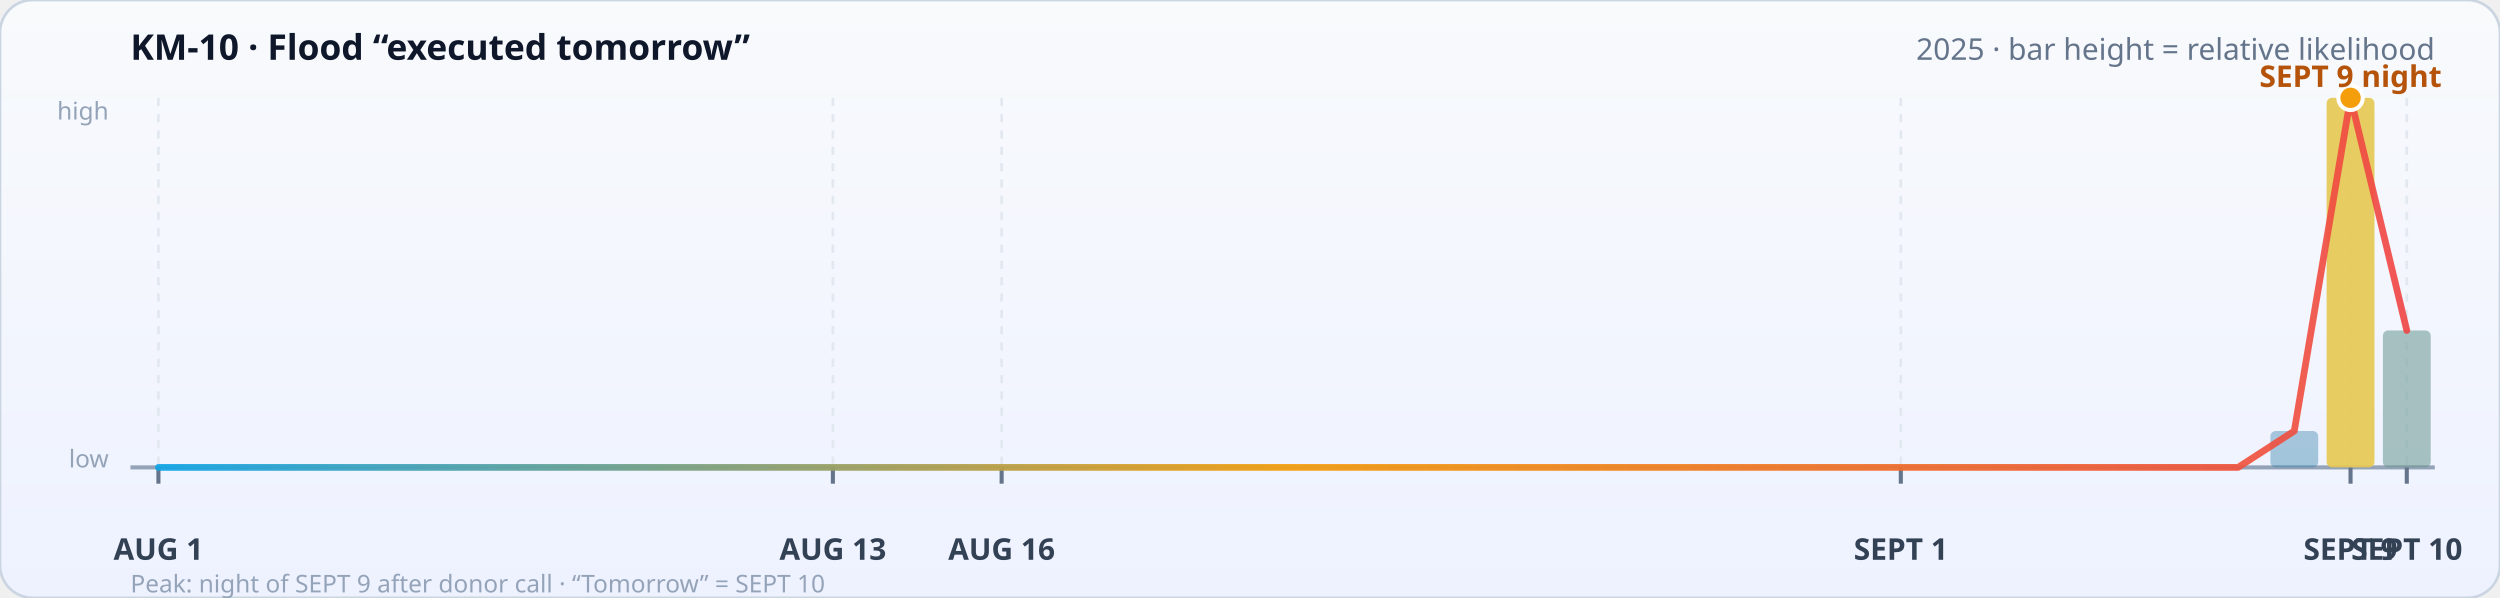
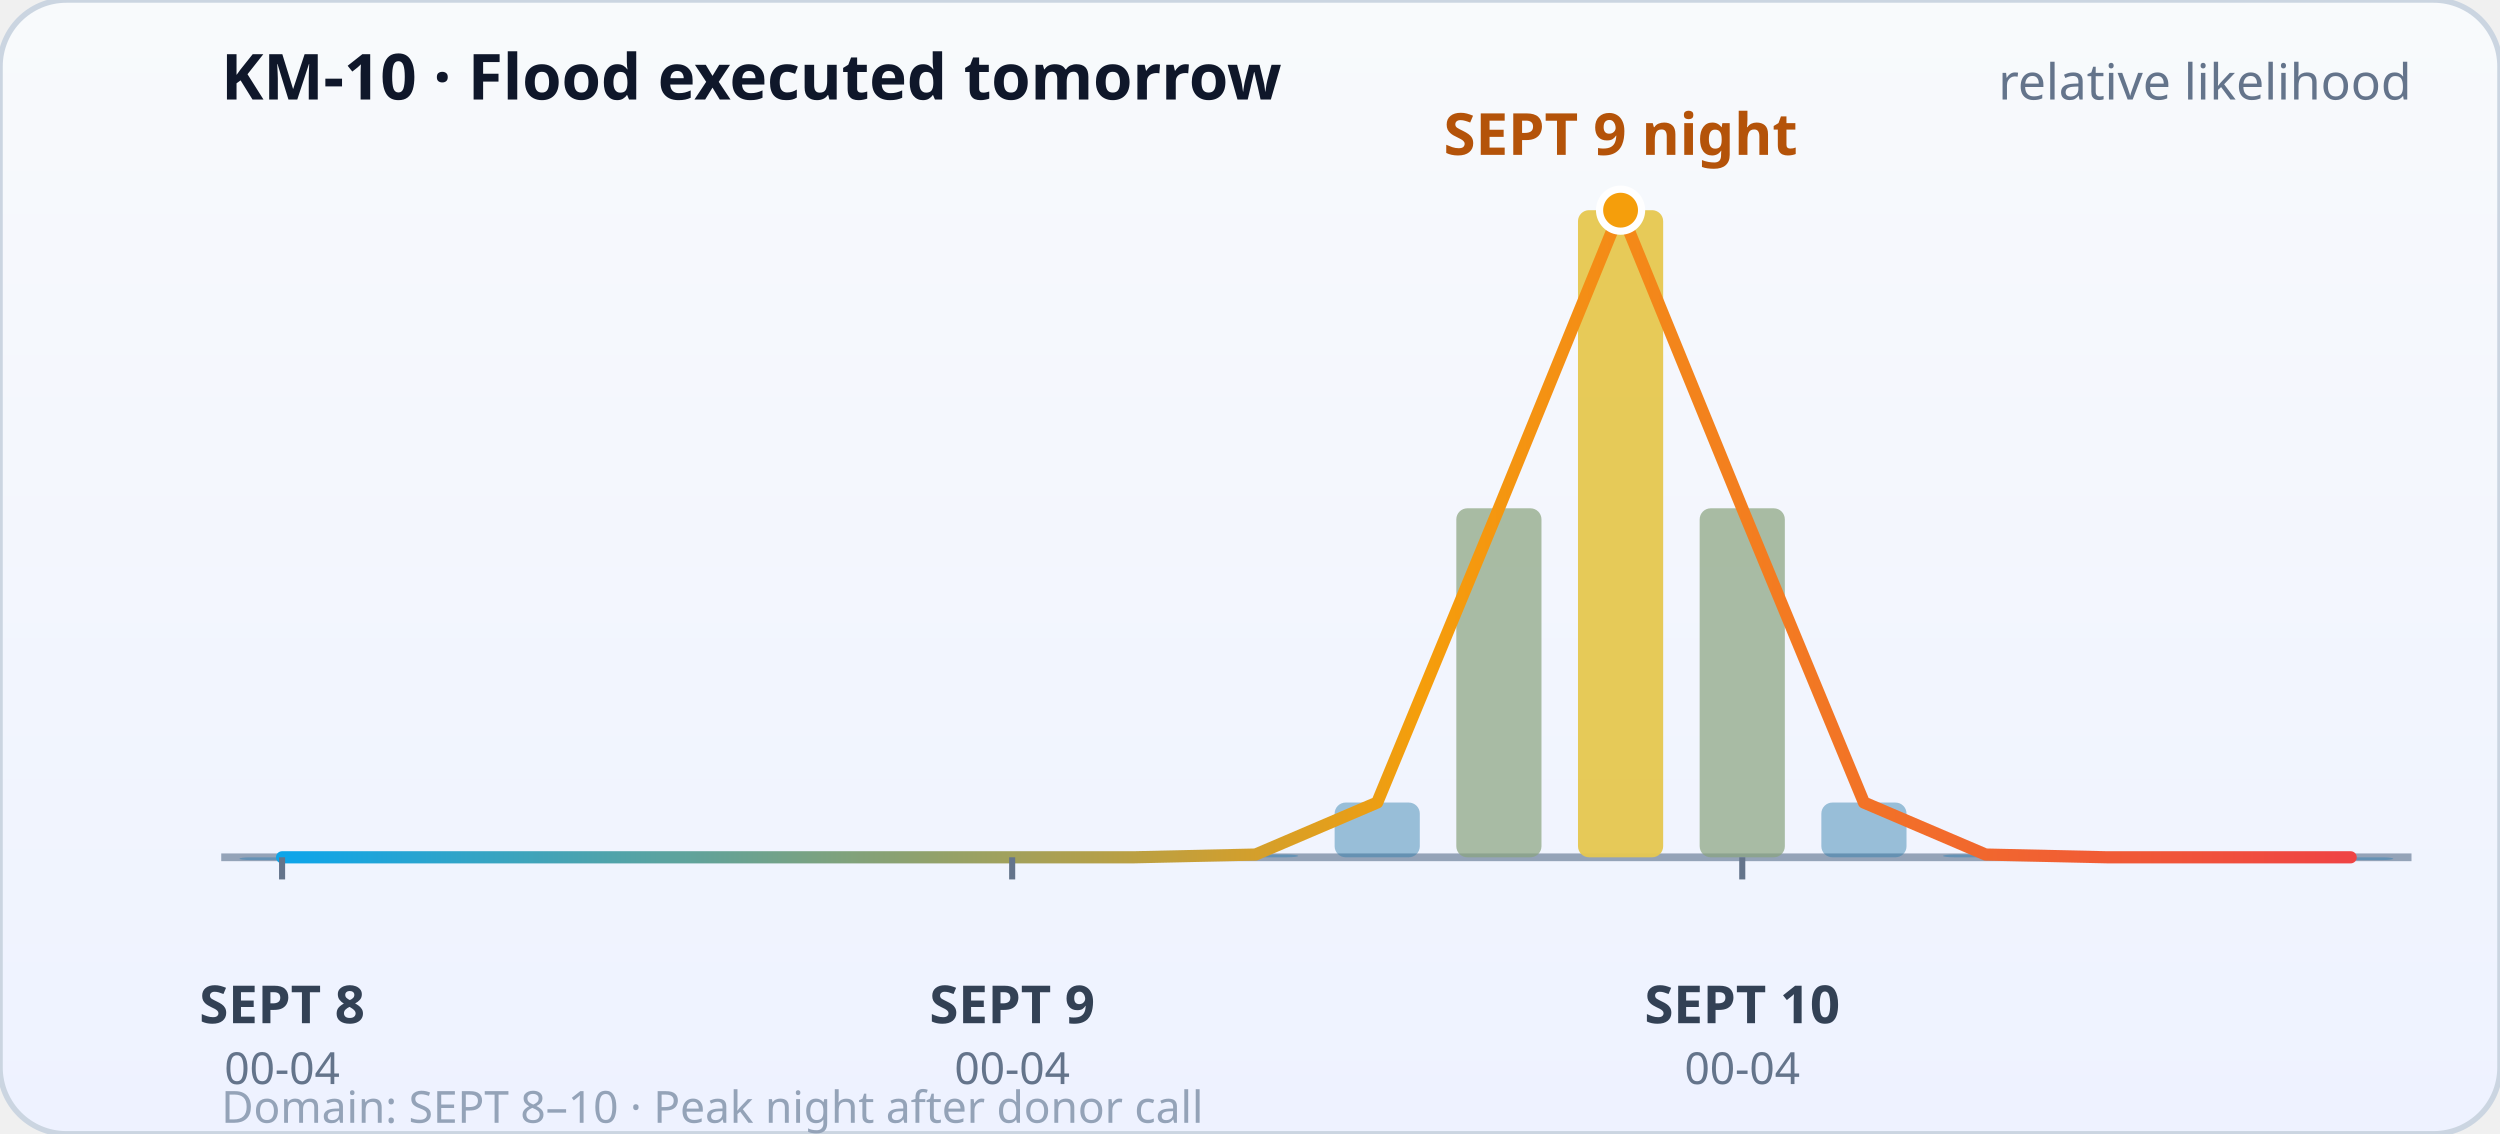
- <svg xmlns="http://www.w3.org/2000/svg" viewBox="0 0 920 220" width="100%" role="img" aria-label="KM-10 · Flood “executed tomorrow” likelihood timeline">
+ <svg xmlns="http://www.w3.org/2000/svg" viewBox="0 0 452 205" width="452" height="205" role="img" aria-label="KM-10 · Flood executed tomorrow">
  <defs>
-     <linearGradient id="bg10" x1="0" y1="0" x2="0" y2="1">
+     <linearGradient id="bgKM10Floode" x1="0" y1="0" x2="0" y2="1">
      <stop offset="0%" stop-color="#f8fafc" />
      <stop offset="100%" stop-color="#eef2ff" />
    </linearGradient>
-     <linearGradient id="curve10" x1="0" y1="0" x2="1" y2="0">
+     <linearGradient id="cvKM10Floode" x1="0" y1="0" x2="1" y2="0">
      <stop offset="0%" stop-color="#0ea5e9" />
-       <stop offset="50%" stop-color="#f59e0b" />
+       <stop offset="55%" stop-color="#f59e0b" />
      <stop offset="100%" stop-color="#ef4444" />
    </linearGradient>
  </defs>
-   <rect width="920" height="220" rx="12" fill="url(#bg10)" stroke="#cbd5e1" stroke-width="1" />
-   <text x="48" y="22" font-family="system-ui,Segoe UI,sans-serif" font-size="13" font-weight="700" fill="#0f172a">KM-10 · Flood “executed tomorrow”</text>
-   <text x="896" y="22" text-anchor="end" font-family="system-ui,Segoe UI,sans-serif" font-size="11" fill="#64748b">2025 · bar height = relative likelihood</text>
-   <line x1="48" y1="172" x2="896" y2="172" stroke="#94a3b8" stroke-width="1.5" />
-   <text x="40" y="44" text-anchor="end" font-family="system-ui,Segoe UI,sans-serif" font-size="9" fill="#94a3b8">high</text>
-   <text x="40" y="172" text-anchor="end" font-family="system-ui,Segoe UI,sans-serif" font-size="9" fill="#94a3b8">low</text>
-   <line x1="58.3" y1="172" x2="58.3" y2="178" stroke="#64748b" stroke-width="1.5" />
-   <text x="58.3" y="206" text-anchor="middle" font-family="system-ui,Segoe UI,sans-serif" font-size="11" font-weight="600" fill="#334155">AUG 1</text>
-   <line x1="58.3" y1="36" x2="58.3" y2="172" stroke="#e2e8f0" stroke-width="1" stroke-dasharray="3 3" />
-   <line x1="306.5" y1="172" x2="306.5" y2="178" stroke="#64748b" stroke-width="1.5" />
-   <text x="306.5" y="206" text-anchor="middle" font-family="system-ui,Segoe UI,sans-serif" font-size="11" font-weight="600" fill="#334155">AUG 13</text>
-   <line x1="306.5" y1="36" x2="306.5" y2="172" stroke="#e2e8f0" stroke-width="1" stroke-dasharray="3 3" />
-   <line x1="368.6" y1="172" x2="368.6" y2="178" stroke="#64748b" stroke-width="1.5" />
-   <text x="368.6" y="206" text-anchor="middle" font-family="system-ui,Segoe UI,sans-serif" font-size="11" font-weight="600" fill="#334155">AUG 16</text>
-   <line x1="368.6" y1="36" x2="368.6" y2="172" stroke="#e2e8f0" stroke-width="1" stroke-dasharray="3 3" />
-   <line x1="699.5" y1="172" x2="699.5" y2="178" stroke="#64748b" stroke-width="1.5" />
-   <text x="699.5" y="206" text-anchor="middle" font-family="system-ui,Segoe UI,sans-serif" font-size="11" font-weight="600" fill="#334155">SEPT 1</text>
-   <line x1="699.5" y1="36" x2="699.5" y2="172" stroke="#e2e8f0" stroke-width="1" stroke-dasharray="3 3" />
-   <line x1="865.0" y1="172" x2="865.0" y2="178" stroke="#64748b" stroke-width="1.5" />
-   <text x="865.0" y="206" text-anchor="middle" font-family="system-ui,Segoe UI,sans-serif" font-size="11" font-weight="600" fill="#334155">SEPT 9</text>
-   <line x1="865.0" y1="36" x2="865.0" y2="172" stroke="#e2e8f0" stroke-width="1" stroke-dasharray="3 3" />
-   <line x1="885.7" y1="172" x2="885.7" y2="178" stroke="#64748b" stroke-width="1.5" />
-   <text x="885.7" y="206" text-anchor="middle" font-family="system-ui,Segoe UI,sans-serif" font-size="11" font-weight="600" fill="#334155">SEPT 10</text>
-   <line x1="885.7" y1="36" x2="885.7" y2="172" stroke="#e2e8f0" stroke-width="1" stroke-dasharray="3 3" />
-   <rect x="835.5" y="158.6" width="17.6" height="13.4" rx="2" fill="rgb(49,127,170)" fill-opacity="0.40" />
-   <rect x="856.2" y="36.0" width="17.6" height="136.0" rx="2" fill="rgb(230,200,80)" fill-opacity="0.90" />
-   <rect x="876.9" y="121.6" width="17.6" height="50.4" rx="2" fill="rgb(104,149,142)" fill-opacity="0.55" />
-   <path d="M 58.3,172.0 L 79.0,172.0 L 99.7,172.0 L 120.4,172.0 L 141.1,172.0 L 161.8,172.0 L 182.4,172.0 L 203.1,172.0 L 223.8,172.0 L 244.5,172.0 L 265.2,172.0 L 285.9,172.0 L 306.5,172.0 L 327.2,172.0 L 347.9,172.0 L 368.6,172.0 L 389.3,172.0 L 410.0,172.0 L 430.6,172.0 L 451.3,172.0 L 472.0,172.0 L 492.7,172.0 L 513.4,172.0 L 534.0,172.0 L 554.7,172.0 L 575.4,172.0 L 596.1,172.0 L 616.8,172.0 L 637.5,172.0 L 658.1,172.0 L 678.8,172.0 L 699.5,172.0 L 720.2,172.0 L 740.9,172.0 L 761.6,172.0 L 782.2,172.0 L 802.9,172.0 L 823.6,172.0 L 844.3,158.6 L 865.0,36.0 L 885.7,121.6" fill="none" stroke="url(#curve10)" stroke-width="2.5" stroke-linecap="round" stroke-linejoin="round" opacity="0.9" />
-   <circle cx="865.0" cy="36.0" r="4.5" fill="#f59e0b" stroke="#fff" stroke-width="1.5" />
-   <text x="865.0" y="32.0" text-anchor="middle" font-family="system-ui,Segoe UI,sans-serif" font-size="11" font-weight="700" fill="#b45309">SEPT 9 night</text>
-   <text x="48" y="218" font-family="system-ui,Segoe UI,sans-serif" font-size="9" fill="#94a3b8">Peak: night of SEPT 9 after donor call · “Tomorrow” = SEPT 10</text>
+   <rect width="452" height="205" rx="12" fill="url(#bgKM10Floode)" stroke="#cbd5e1" />
+   <text x="40" y="18" font-family="system-ui,Segoe UI,sans-serif" font-size="11.5" font-weight="700" fill="#0f172a">KM-10 · Flood executed tomorrow</text>
+   <text x="436" y="18" text-anchor="end" font-family="system-ui,Segoe UI,sans-serif" font-size="9" fill="#64748b">relative likelihood</text>
+   <line x1="40" y1="155" x2="436" y2="155" stroke="#94a3b8" stroke-width="1.4" />
+   <rect x="43.3" y="155.0" width="15.4" height="0.5" rx="2" fill="rgb(30,120,180)" fill-opacity="0.40" />
+   <rect x="65.3" y="155.0" width="15.4" height="0.5" rx="2" fill="rgb(30,120,180)" fill-opacity="0.40" />
+   <rect x="87.3" y="155.0" width="15.4" height="0.5" rx="2" fill="rgb(30,120,180)" fill-opacity="0.40" />
+   <rect x="109.3" y="155.0" width="15.4" height="0.5" rx="2" fill="rgb(30,120,180)" fill-opacity="0.40" />
+   <rect x="131.3" y="155.0" width="15.4" height="0.5" rx="2" fill="rgb(30,120,179)" fill-opacity="0.40" />
+   <rect x="153.3" y="155.0" width="15.4" height="0.5" rx="2" fill="rgb(30,120,179)" fill-opacity="0.40" />
+   <rect x="175.3" y="155.0" width="15.4" height="0.5" rx="2" fill="rgb(30,120,179)" fill-opacity="0.40" />
+   <rect x="197.3" y="155.0" width="15.4" height="0.5" rx="2" fill="rgb(30,120,179)" fill-opacity="0.40" />
+   <rect x="219.3" y="154.5" width="15.4" height="0.5" rx="2" fill="rgb(30,120,179)" fill-opacity="0.40" />
+   <rect x="241.3" y="145.1" width="15.4" height="9.9" rx="2" fill="rgb(46,126,171)" fill-opacity="0.45" />
+   <rect x="263.3" y="91.9" width="15.4" height="63.1" rx="2" fill="rgb(137,163,126)" fill-opacity="0.70" />
+   <rect x="285.3" y="38.0" width="15.4" height="117.0" rx="2" fill="rgb(230,200,80)" fill-opacity="0.95" />
+   <rect x="307.3" y="91.9" width="15.4" height="63.1" rx="2" fill="rgb(137,163,126)" fill-opacity="0.70" />
+   <rect x="329.3" y="145.1" width="15.4" height="9.9" rx="2" fill="rgb(46,126,171)" fill-opacity="0.45" />
+   <rect x="351.3" y="154.5" width="15.4" height="0.5" rx="2" fill="rgb(30,120,179)" fill-opacity="0.40" />
+   <rect x="373.3" y="155.0" width="15.4" height="0.5" rx="2" fill="rgb(30,120,179)" fill-opacity="0.40" />
+   <rect x="395.3" y="155.0" width="15.4" height="0.5" rx="2" fill="rgb(30,120,179)" fill-opacity="0.40" />
+   <rect x="417.3" y="155.0" width="15.4" height="0.5" rx="2" fill="rgb(30,120,179)" fill-opacity="0.40" />
+   <path d="M 51.0,155.0 L 73.0,155.0 L 95.0,155.0 L 117.0,155.0 L 139.0,155.0 L 161.0,155.0 L 183.0,155.0 L 205.0,155.0 L 227.0,154.5 L 249.0,145.1 L 271.0,91.9 L 293.0,38.0 L 315.0,91.9 L 337.0,145.1 L 359.0,154.5 L 381.0,155.0 L 403.0,155.0 L 425.0,155.0" fill="none" stroke="url(#cvKM10Floode)" stroke-width="2.2" stroke-linecap="round" stroke-linejoin="round" />
+   <circle cx="293.0" cy="38.0" r="3.8" fill="#f59e0b" stroke="#fff" stroke-width="1.3" />
+   <text x="293.0" y="28.0" text-anchor="middle" font-family="system-ui,Segoe UI,sans-serif" font-size="10.5" font-weight="700" fill="#b45309">SEPT 9 night</text>
+   <line x1="51.0" y1="155" x2="51.0" y2="159" stroke="#64748b" stroke-width="1.1" />
+   <text x="51.0" y="185" text-anchor="middle" font-family="system-ui,Segoe UI,sans-serif" font-size="9.5" font-weight="600" fill="#334155">SEPT 8</text>
+   <text x="51.0" y="196" text-anchor="middle" font-family="system-ui,Segoe UI,sans-serif" font-size="8" fill="#64748b">00-04</text>
+   <line x1="183.0" y1="155" x2="183.0" y2="159" stroke="#64748b" stroke-width="1.1" />
+   <text x="183.0" y="185" text-anchor="middle" font-family="system-ui,Segoe UI,sans-serif" font-size="9.5" font-weight="600" fill="#334155">SEPT 9</text>
+   <text x="183.0" y="196" text-anchor="middle" font-family="system-ui,Segoe UI,sans-serif" font-size="8" fill="#64748b">00-04</text>
+   <line x1="315.0" y1="155" x2="315.0" y2="159" stroke="#64748b" stroke-width="1.1" />
+   <text x="315.0" y="185" text-anchor="middle" font-family="system-ui,Segoe UI,sans-serif" font-size="9.5" font-weight="600" fill="#334155">SEPT 10</text>
+   <text x="315.0" y="196" text-anchor="middle" font-family="system-ui,Segoe UI,sans-serif" font-size="8" fill="#64748b">00-04</text>
+   <text x="40" y="203" font-family="system-ui,Segoe UI,sans-serif" font-size="8" fill="#94a3b8">Domain: SEPT 8–10 · Peak night after donor call</text>
</svg>
